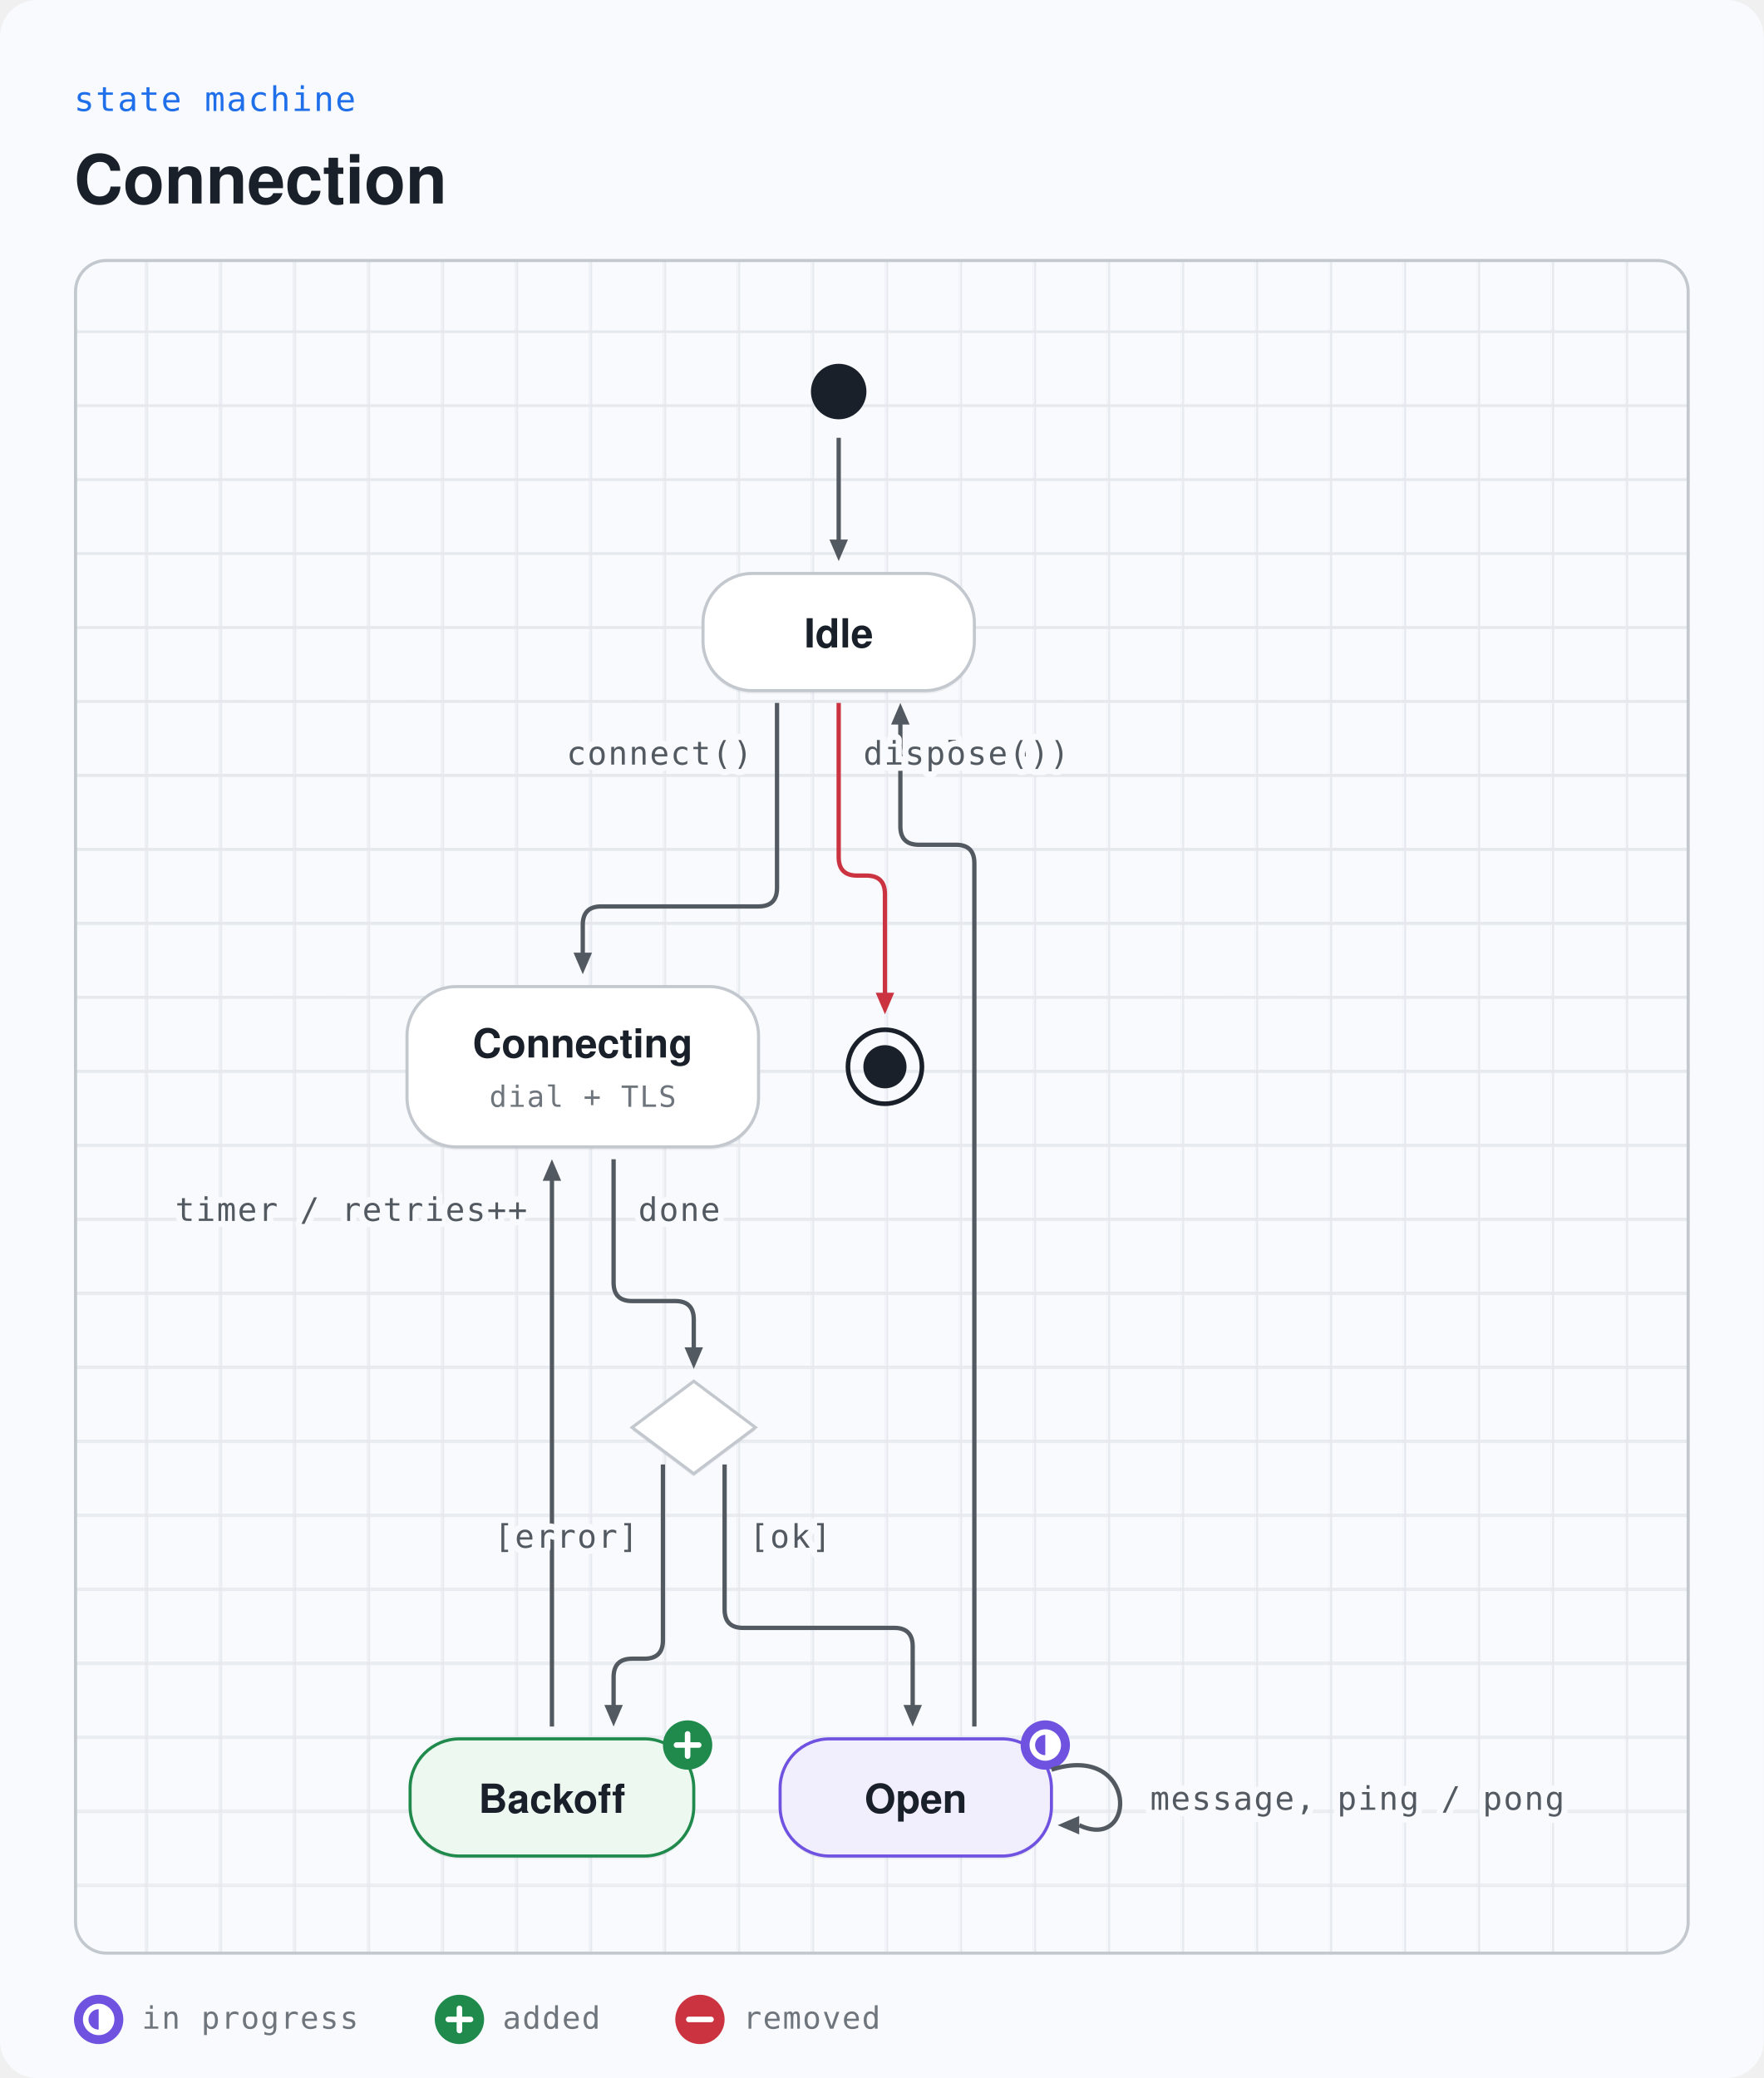
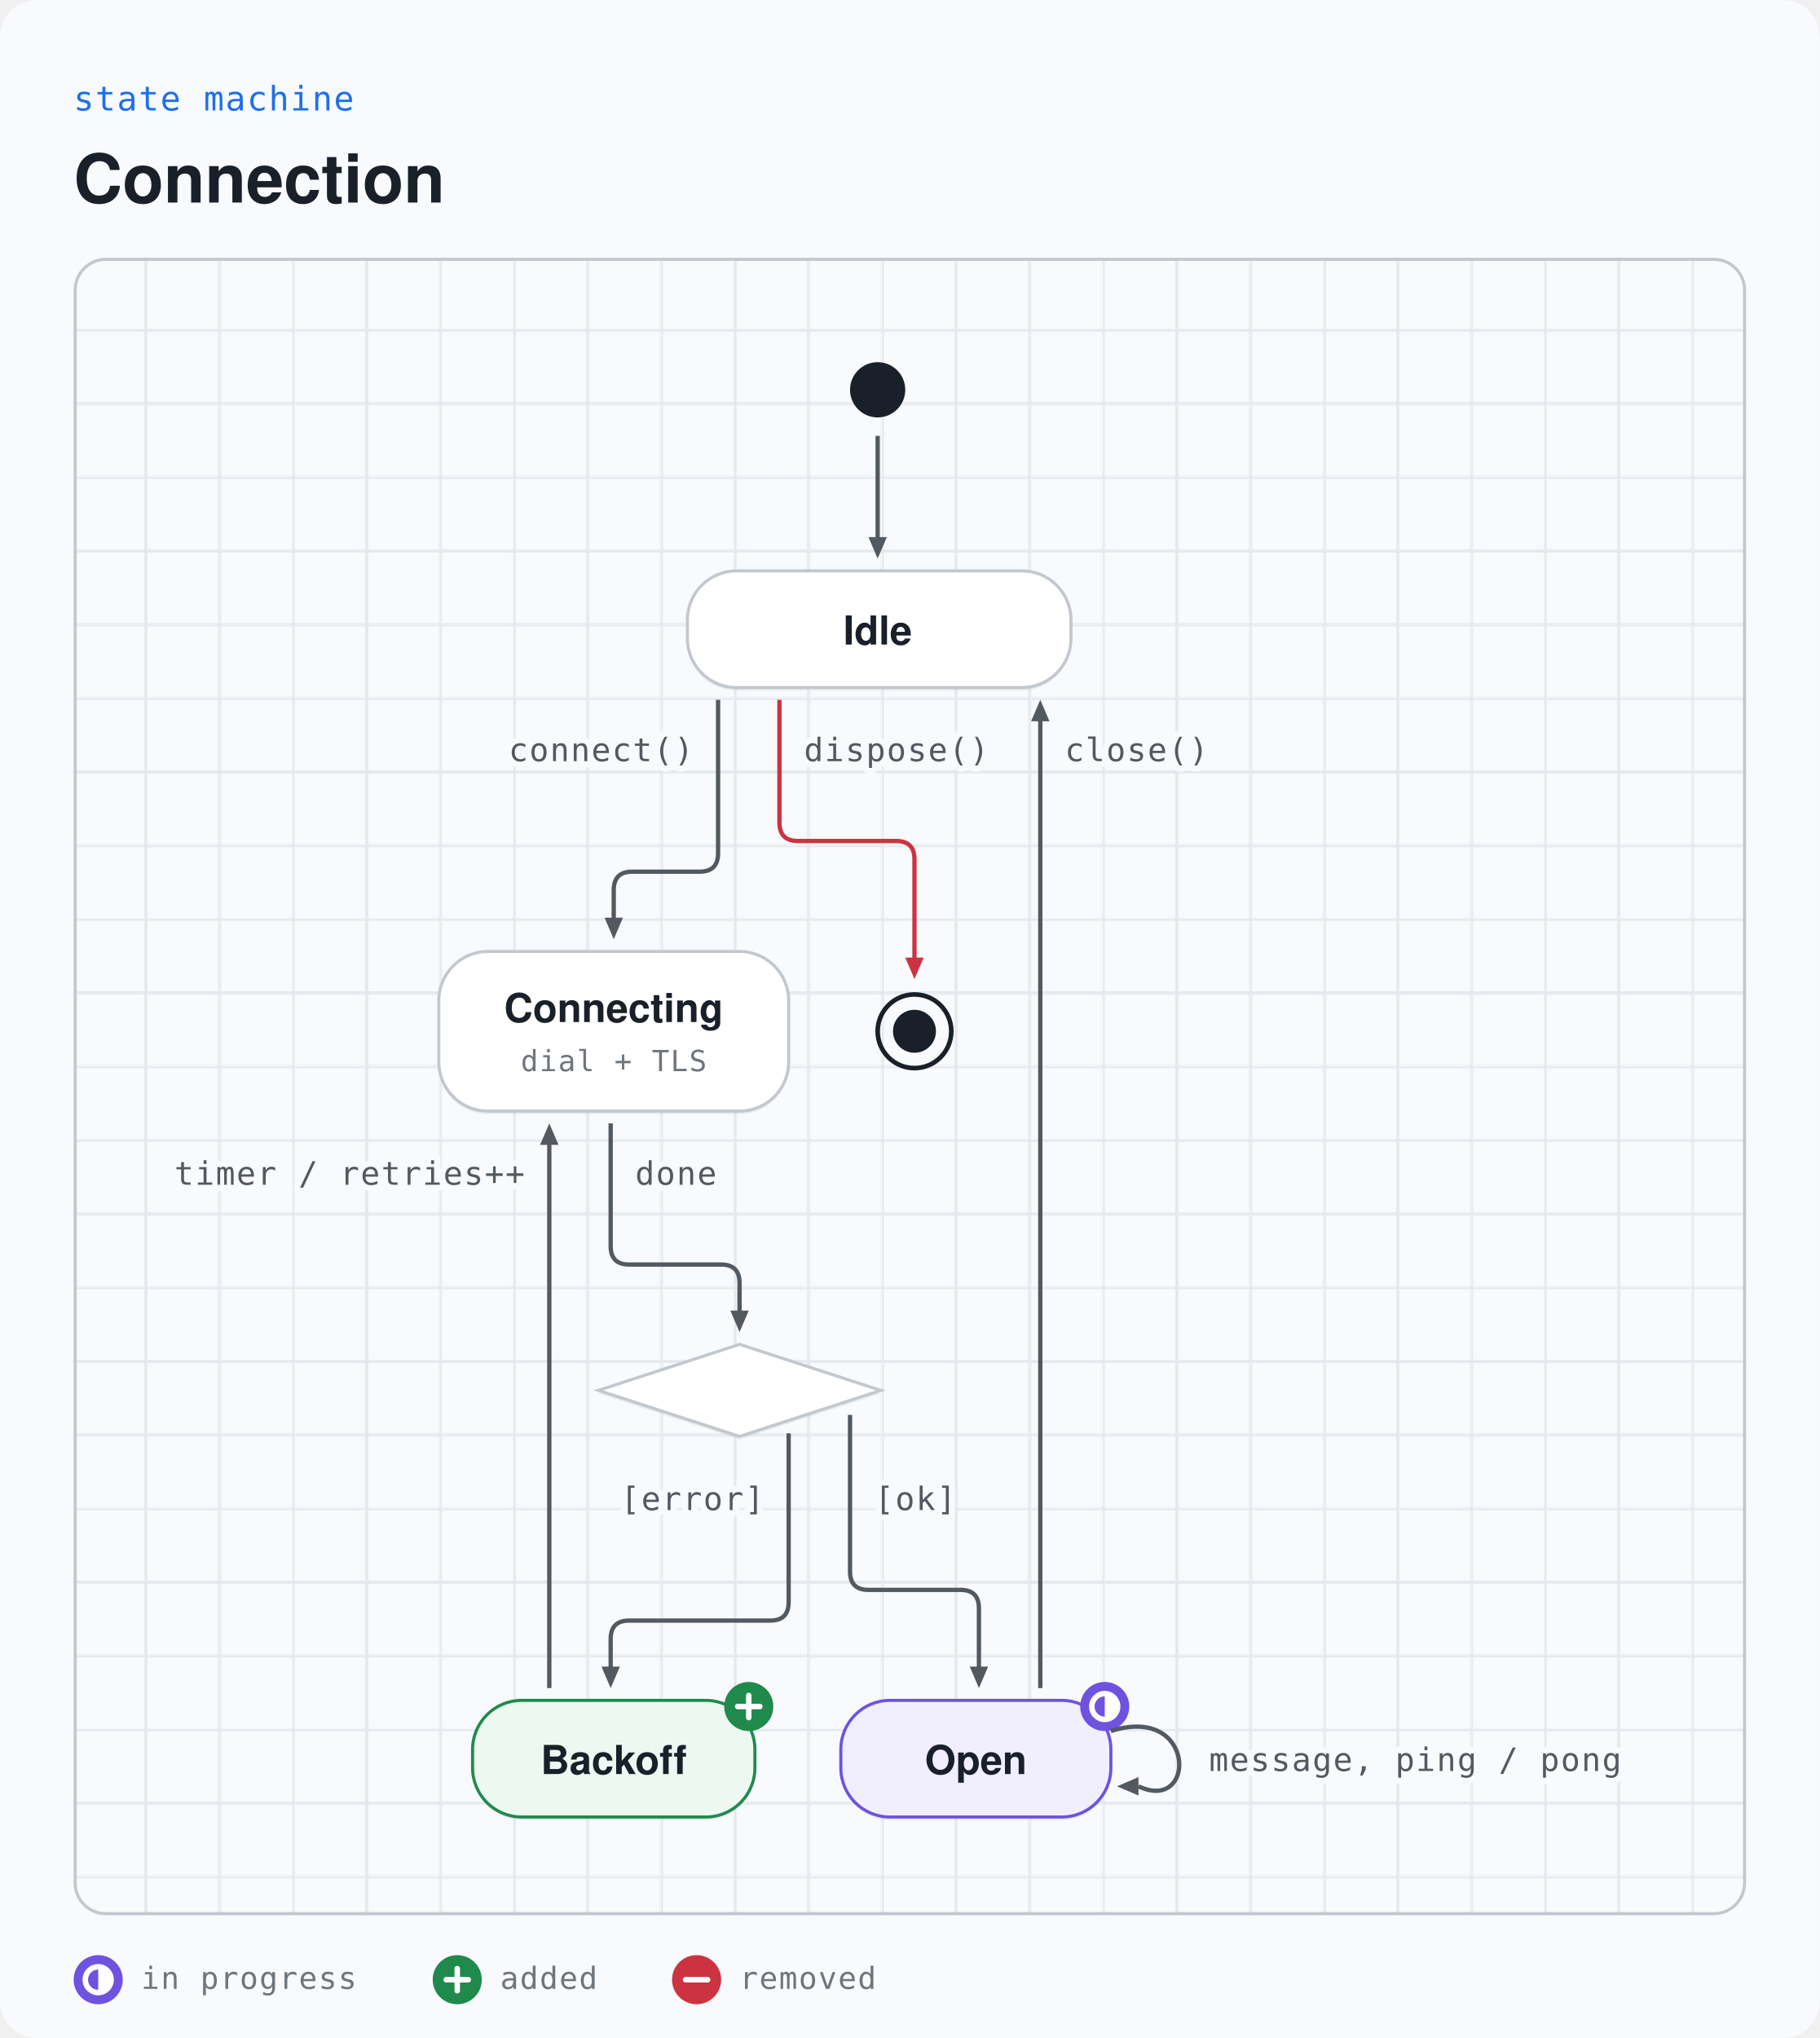
- <svg xmlns="http://www.w3.org/2000/svg" width="572" height="674" viewBox="0 0 572 674" role="img" aria-label="Connection">
+ <svg xmlns="http://www.w3.org/2000/svg" width="593" height="664" viewBox="0 0 593 664" role="img" aria-label="Connection">
  <style>text{font-family:Geist,ui-sans-serif,system-ui,-apple-system,"Segoe UI",Helvetica,Arial,sans-serif;fill:#192029}.mo{font-family:"JetBrains Mono",ui-monospace,"SF Mono",Menlo,Consolas,monospace;letter-spacing:.04em}.pg{fill:#f8fafd}.gr{fill:none;stroke:#e5e8ed}.cv{fill:none;stroke:#c3c8ce}.kk{font-size:11px;fill:#1f6feb}.t{font-size:22px;font-weight:700}.lg{font-size:10px;fill:#6f757c}.g{fill:#e6f0fd;fill-opacity:.5;stroke:#1f6feb;stroke-opacity:.45;stroke-width:1.5}.gv{fill:#fbeadc;fill-opacity:.5;stroke:#dd7b2b;stroke-opacity:1}.gn{fill:none;stroke-dasharray:5 4}.gl{font-size:12px;font-weight:600;fill:#1f6feb}.glv{fill:#a64b00}.gp{fill:none}.sh{fill:#192029;fill-opacity:.06}.ti{fill:#fff;stroke:#c3c8ce}.td{fill:#1a2028;stroke:#1a2028}.x{stroke-dasharray:4 3}.ic{fill:none;stroke:#323841;stroke-width:1.5;stroke-linecap:round;stroke-linejoin:round}.nm{font-size:13px;font-weight:600;text-anchor:middle}.ro{font-size:9.5px;fill:#6f757c;text-anchor:middle}.vl{fill:#f8fafd;fill-opacity:.78}.cd{fill:#fff;stroke:#c3c8ce}.e{fill:none;stroke:#535961;stroke-width:1.4}.em{stroke:#1f6feb;stroke-width:1.6}.d{stroke-dasharray:4 5}.a{fill:#535961}.am{fill:#1f6feb}.el{font-size:10.5px;fill:#535961;text-anchor:middle;paint-order:stroke;stroke:#f8fafd;stroke-width:4px;stroke-linejoin:round}.lm{fill:#1f6feb}.ls{text-anchor:start}.ll{stroke:#c3c8ce;stroke-dasharray:3 4}.k{fill:none;stroke:#fff;stroke-width:1.8;stroke-linecap:round;stroke-linejoin:round}.kf{fill:#fff}.bq{fill:#fff;stroke:#c3c8ce;stroke-width:1.4}.bp{fill:#fff;stroke:#9aa1a9;stroke-width:1.4;stroke-dasharray:2.6 2.2}.ti.s1,.ti.s4,.cd.s1,.cd.s4,.e.s1,.e.s4,.g.s1,.g.s4{stroke:#1f8a4c;stroke-opacity:1}.cd.s1,.cd.s4{fill:#edf8f1}.a.s1,.a.s4,.b.s1,.b.s4{fill:#1f8a4c}.ti.s2,.cd.s2,.e.s2,.g.s2{stroke:#6f52e0;stroke-opacity:1}.cd.s2{fill:#f1eefe}.a.s2,.b.s2{fill:#6f52e0}.ti.s3,.cd.s3,.e.s3,.g.s3{stroke:#9aa1a9;stroke-opacity:1;stroke-dasharray:3 3}.a.s3{fill:#9aa1a9}.ti.s5,.cd.s5,.e.s5,.g.s5{stroke:#b06d08;stroke-opacity:1}.cd.s5{fill:#fdf4e3}.a.s5,.b.s5{fill:#b06d08}.ti.s6,.cd.s6,.e.s6,.g.s6{stroke:#cc3340;stroke-opacity:1}.cd.s6{fill:#fdeeee}.a.s6,.b.s6{fill:#cc3340}.ti.s1,.ti.s2,.ti.s4,.ti.s5,.ti.s6{stroke-width:1.5}.p3{fill:#6f757c}.p6{fill:#6f757c;text-decoration:line-through}.oa{stroke-dasharray:none}@media(prefers-color-scheme:dark){text{fill:#e8ebf1}.pg{fill:#0e1217}.gr{stroke:#1b2025}.cv{stroke:#3c434c}.kk,.gl{fill:#569fff}.lg,.ro,.p3,.p6{fill:#8a9098}.g{fill:#1a2a3f;fill-opacity:.35;stroke:#569fff;stroke-opacity:.5}.gv{fill:#2f2115;fill-opacity:.4;stroke:#e0843e;stroke-opacity:1}.gn{fill:none}.glv{fill:#f2a26a}.gp{fill:#fff}.vl{fill:#0e1217}.cd{fill:#161b21;stroke:#3c434c}.e{stroke:#a0a5ac}.em{stroke:#569fff}.a{fill:#a0a5ac}.am{fill:#569fff}.el{fill:#a0a5ac;stroke:#0e1217}.lm{fill:#569fff}.ll{stroke:#3c434c}.k{stroke:#0e1217}.kf{fill:#0e1217}.bq{fill:#161b21;stroke:#3c434c}.bp{fill:#161b21;stroke:#6c737c}.ti.s1,.ti.s4,.cd.s1,.cd.s4,.e.s1,.e.s4,.g.s1,.g.s4{stroke:#4cc27a}.cd.s1,.cd.s4{fill:#13281c}.a.s1,.a.s4,.b.s1,.b.s4{fill:#4cc27a}.ti.s2,.cd.s2,.e.s2,.g.s2{stroke:#a48cff}.cd.s2{fill:#211a3d}.a.s2,.b.s2{fill:#a48cff}.ti.s3,.cd.s3,.e.s3,.g.s3{stroke:#6c737c}.a.s3{fill:#6c737c}.ti.s5,.cd.s5,.e.s5,.g.s5{stroke:#dba13a}.cd.s5{fill:#2b2212}.a.s5,.b.s5{fill:#dba13a}.ti.s6,.cd.s6,.e.s6,.g.s6{stroke:#f0626c}.cd.s6{fill:#2e1618}.a.s6,.b.s6{fill:#f0626c}}.dt{fill:#192029}.ri{fill:none;stroke:#192029;stroke-width:1.5}.le{text-anchor:end}@media(prefers-color-scheme:dark){.dt{fill:#e8ebf1}.ri{stroke:#e8ebf1}}</style>
  <defs>
    <pattern id="gr" width="24" height="24" patternUnits="userSpaceOnUse" x="23" y="83">
      <path class="gr" d="M24 .5H.5V24" />
    </pattern>
    <g id="b2">
      <circle r="8" class="b s2" />
      <circle r="4.2" class="k" />
      <path class="kf" d="M0-4.2a4.2 4.2 0 0 1 0 8.4z" />
    </g>
    <g id="b4">
      <circle r="8" class="b s4" />
      <path class="k" d="M-3.6 0h7.2M0-3.6v7.2" />
    </g>
    <g id="b6">
      <circle r="8" class="b s6" />
      <path class="k" d="M-3.6 0h7.2" />
    </g>
  </defs>
-   <rect class="pg" width="572" height="674" rx="12" />
+   <rect class="pg" width="593" height="664" rx="12" />
  <text class="kk mo" x="24" y="36">state machine</text>
  <text class="t" x="24" y="66">Connection</text>
-   <rect fill="url(#gr)" x="24" y="84" width="524" height="550" rx="10" />
-   <rect class="cv" x="24.5" y="84.5" width="523" height="549" rx="10" />
+   <rect fill="url(#gr)" x="24" y="84" width="545" height="540" rx="10" />
+   <rect class="cv" x="24.5" y="84.5" width="544" height="539" rx="10" />
  <g data-k="edge" data-i="0" data-from="start" data-to="idle" data-s="">
-     <path class="e rt" d="M272 142L272 177" />
-     <path class="a" d="M272 182L269 175L275 175z" />
+     <path class="e rt" d="M286 142L286 177" />
+     <path class="a" d="M286 182L283 175L289 175z" />
  </g>
  <g data-k="edge" data-i="1" data-from="idle" data-to="connecting" data-s="">
-     <path class="e rt" d="M252 228L252 288Q252 294 246 294L195 294Q189 294 189 300L189 311" />
-     <path class="a" d="M189 316L186 309L192 309z" />
+     <path class="e rt" d="M234 228L234 278Q234 284 228 284L206 284Q200 284 200 290L200 301" />
+     <path class="a" d="M200 306L197 299L203 299z" />
  </g>
  <g data-k="edge" data-i="2" data-from="connecting" data-to="check" data-s="">
-     <path class="e rt" d="M199 376L199 416Q199 422 205 422L219 422Q225 422 225 428L225 439" />
-     <path class="a" d="M225 444L222 437L228 437z" />
+     <path class="e rt" d="M199 366L199 406Q199 412 205 412L235 412Q241 412 241 418L241 429" />
+     <path class="a" d="M241 434L238 427L244 427z" />
  </g>
  <g data-k="edge" data-i="3" data-from="check" data-to="open" data-s="">
-     <path class="e rt" d="M235 475L235 522Q235 528 241 528L290 528Q296 528 296 534L296 555" />
-     <path class="a" d="M296 560L293 553L299 553z" />
+     <path class="e rt" d="M277 461L277 512Q277 518 283 518L313 518Q319 518 319 524L319 545" />
+     <path class="a" d="M319 550L316 543L322 543z" />
  </g>
  <g data-k="edge" data-i="4" data-from="check" data-to="backoff" data-s="">
-     <path class="e rt" d="M215 475L215 532Q215 538 209 538L205 538Q199 538 199 544L199 555" />
-     <path class="a" d="M199 560L196 553L202 553z" />
+     <path class="e rt" d="M257 467L257 522Q257 528 251 528L205 528Q199 528 199 534L199 545" />
+     <path class="a" d="M199 550L196 543L202 543z" />
  </g>
  <g data-k="edge" data-i="5" data-from="backoff" data-to="connecting" data-s="">
-     <path class="e rt" d="M179 381L179 560" />
-     <path class="a" d="M179 376L182 383L176 383z" />
+     <path class="e rt" d="M179 371L179 550" />
+     <path class="a" d="M179 366L182 373L176 373z" />
  </g>
  <g data-k="edge" data-i="8" data-from="open" data-to="idle" data-s="">
-     <path class="e rt" d="M292 233L292 268Q292 274 298 274L310 274Q316 274 316 280L316 560" />
-     <path class="a" d="M292 228L295 235L289 235z" />
+     <path class="e rt" d="M339 233L339 550" />
+     <path class="a" d="M339 228L342 235L336 235z" />
  </g>
  <g data-k="edge" data-i="9" data-from="idle" data-to="closed" data-s="del">
-     <path class="e s6 rt" d="M272 228L272 278Q272 284 278 284L281 284Q287 284 287 290L287 324" />
-     <path class="a s6" d="M287 329L284 322L290 322z" />
+     <path class="e s6 rt" d="M254 228L254 268Q254 274 260 274L292 274Q298 274 298 280L298 314" />
+     <path class="a s6" d="M298 319L295 312L301 312z" />
  </g>
  <g data-k="node" data-id="start" data-s="">
-     <circle class="dt" cx="272" cy="127" r="9" />
+     <circle class="dt" cx="286" cy="127" r="9" />
  </g>
  <g data-k="node" data-id="idle" data-s="">
-     <rect class="sh" x="228" y="187" width="88" height="38" rx="16" />
-     <rect class="cd" x="228" y="186" width="88" height="38" rx="16" />
-     <text class="nm" x="272" y="210">Idle</text>
+     <rect class="sh" x="224" y="187" width="125" height="38" rx="16" />
+     <rect class="cd" x="224" y="186" width="125" height="38" rx="16" />
+     <text class="nm" x="286" y="210">Idle</text>
  </g>
  <g data-k="node" data-id="connecting" data-s="">
-     <rect class="sh" x="132" y="321" width="114" height="52" rx="16" />
-     <rect class="cd" x="132" y="320" width="114" height="52" rx="16" />
-     <text class="nm" x="189" y="343">Connecting</text>
-     <text class="ro mo" x="189" y="359">dial + TLS</text>
+     <rect class="sh" x="143" y="311" width="114" height="52" rx="16" />
+     <rect class="cd" x="143" y="310" width="114" height="52" rx="16" />
+     <text class="nm" x="200" y="333">Connecting</text>
+     <text class="ro mo" x="200" y="349">dial + TLS</text>
  </g>
  <g data-k="node" data-id="check" data-s="">
-     <path class="sh" transform="translate(0 1)" d="M225 448L245 463L225 478L205 463z" />
-     <path class="cd" d="M225 448L245 463L225 478L205 463z" />
+     <path class="sh" transform="translate(0 1)" d="M241 438L287 453L241 468L195 453z" />
+     <path class="cd" d="M241 438L287 453L241 468L195 453z" />
  </g>
  <g data-k="node" data-id="open" data-s="wip">
-     <rect class="sh" x="253" y="565" width="88" height="38" rx="16" />
-     <rect class="cd s2" x="253" y="564" width="88" height="38" rx="16" />
-     <text class="nm" x="297" y="588">Open</text>
-     <use href="#b2" x="339" y="566" />
+     <rect class="sh" x="274" y="555" width="88" height="38" rx="16" />
+     <rect class="cd s2" x="274" y="554" width="88" height="38" rx="16" />
+     <text class="nm" x="318" y="578">Open</text>
+     <use href="#b2" x="360" y="556" />
  </g>
  <g data-k="edge" data-i="6" data-from="open" data-to="open" data-s="">
-     <path class="e rt" d="M341 574C369 565 369 601 350 592" />
-     <path class="a" d="M343 592l7 -3v6z" />
-     <text class="el ls mo" x="373" y="587">message, ping / pong</text>
+     <path class="e rt" d="M362 564C390 555 390 591 371 582" />
+     <path class="a" d="M364 582l7 -3v6z" />
+     <text class="el ls mo" x="394" y="577">message, ping / pong</text>
  </g>
  <g data-k="node" data-id="backoff" data-s="add">
-     <rect class="sh" x="133" y="565" width="92" height="38" rx="16" />
-     <rect class="cd s4" x="133" y="564" width="92" height="38" rx="16" />
-     <text class="nm" x="179" y="588">Backoff</text>
-     <use href="#b4" x="223" y="566" />
+     <rect class="sh" x="154" y="555" width="92" height="38" rx="16" />
+     <rect class="cd s4" x="154" y="554" width="92" height="38" rx="16" />
+     <text class="nm" x="200" y="578">Backoff</text>
+     <use href="#b4" x="244" y="556" />
  </g>
  <g data-k="node" data-id="closed" data-s="">
-     <circle class="ri" cx="287" cy="346" r="12" />
-     <circle class="dt" cx="287" cy="346" r="7" />
+     <circle class="ri" cx="298" cy="336" r="12" />
+     <circle class="dt" cx="298" cy="336" r="7" />
  </g>
  <g data-k="edge" data-i="1" data-from="idle" data-to="connecting" data-s="">
-     <text class="el mo le" x="244" y="248">connect()</text>
+     <text class="el mo le" x="226" y="248">connect()</text>
  </g>
  <g data-k="edge" data-i="2" data-from="connecting" data-to="check" data-s="">
-     <text class="el mo ls" x="207" y="396">done</text>
+     <text class="el mo ls" x="207" y="386">done</text>
  </g>
  <g data-k="edge" data-i="3" data-from="check" data-to="open" data-s="">
-     <text class="el mo ls" x="243" y="502">[ok]</text>
+     <text class="el mo ls" x="285" y="492">[ok]</text>
  </g>
  <g data-k="edge" data-i="4" data-from="check" data-to="backoff" data-s="">
-     <text class="el mo le" x="207" y="502">[error]</text>
+     <text class="el mo le" x="249" y="492">[error]</text>
  </g>
  <g data-k="edge" data-i="5" data-from="backoff" data-to="connecting" data-s="">
-     <text class="el mo le" x="171" y="396">timer / retries++</text>
+     <text class="el mo le" x="171" y="386">timer / retries++</text>
  </g>
  <g data-k="edge" data-i="8" data-from="open" data-to="idle" data-s="">
-     <text class="el mo ls" x="300" y="248">close()</text>
+     <text class="el mo ls" x="347" y="248">close()</text>
  </g>
  <g data-k="edge" data-i="9" data-from="idle" data-to="closed" data-s="del">
-     <text class="el mo ls" x="280" y="248">dispose()</text>
+     <text class="el mo ls" x="262" y="248">dispose()</text>
  </g>
-   <use href="#b2" x="32" y="655" />
-   <text class="lg mo" x="46" y="658">in progress</text>
-   <use href="#b4" x="149" y="655" />
-   <text class="lg mo" x="163" y="658">added</text>
-   <use href="#b6" x="227" y="655" />
-   <text class="lg mo" x="241" y="658">removed</text>
+   <use href="#b2" x="32" y="645" />
+   <text class="lg mo" x="46" y="648">in progress</text>
+   <use href="#b4" x="149" y="645" />
+   <text class="lg mo" x="163" y="648">added</text>
+   <use href="#b6" x="227" y="645" />
+   <text class="lg mo" x="241" y="648">removed</text>
</svg>
